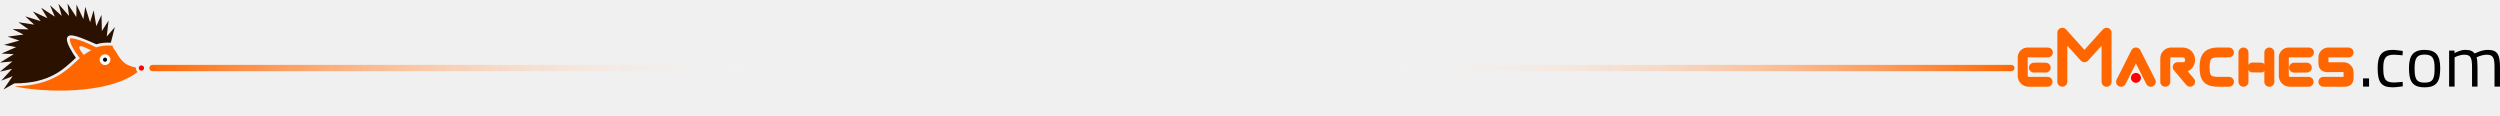
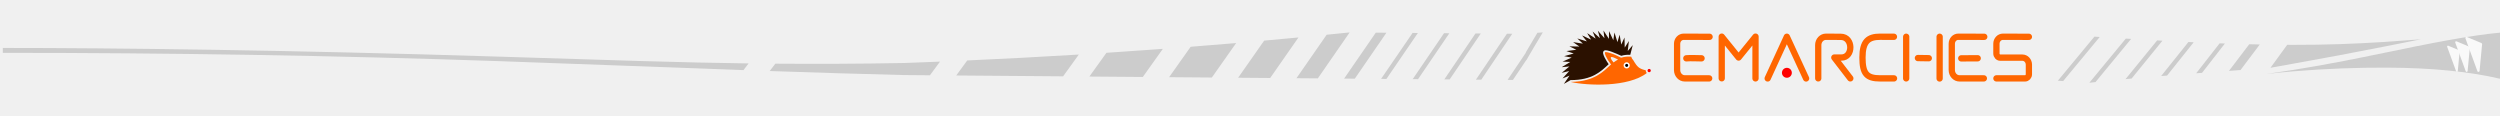
- <svg xmlns="http://www.w3.org/2000/svg" xmlns:xlink="http://www.w3.org/1999/xlink" version="1.1" id="svg1" width="210mm" height="9.67mm" viewBox="0 0 793.701 36.547" xml:space="preserve">
-   <defs id="defs1">
-     <linearGradient id="linearGradient2">
-       <stop style="stop-color:#ff6600;stop-opacity:1;" offset="0" id="stop2" />
-       <stop style="stop-color:#ffffff;stop-opacity:0;" offset="0.33" id="stop4" />
-       <stop style="stop-color:#ffffff;stop-opacity:0;" offset="0.66" id="stop5" />
-       <stop style="stop-color:#ff6600;stop-opacity:1;" offset="1" id="stop3" />
-     </linearGradient>
-     <linearGradient xlink:href="#linearGradient2" id="linearGradient3" x1="150.174" y1="-243.379" x2="742.332" y2="-243.379" gradientUnits="userSpaceOnUse" gradientTransform="translate(-0.3792057,1.998791)" />
-   </defs>
+ <svg xmlns="http://www.w3.org/2000/svg" version="1.1" id="svg1" width="793.701" height="36.547" viewBox="0 0 793.701 36.547" xml:space="preserve">
+   <defs id="defs1" />
  <g id="g1" transform="translate(-102.3842,262.9823)" style="fill:#ffffff">
-     <g id="g17" transform="matrix(0.08026488,0,0,0.08026488,44.50873,-210.6494)" style="stroke-width:1.308">
-       <path style="fill:#2b1100;fill-rule:evenodd;stroke:none;stroke-width:13.078;stroke-linecap:round;stroke-linejoin:round;stroke-miterlimit:10;stroke-dasharray:none" d="m 988.041,-637.877 6.222,48.945 -42.042,-47.871 12.941,47.599 -46.589,-42.356 19.41,45.325 -54.206,-35.228 24.961,41.377 -57.791,-26.553 31.096,38.195 -61.318,-18.933 35.806,32.849 -62.836,-9.523 40.369,28.106 -63.678,-1.171 43.861,21.775 -63.015,8.247 46.498,15.557 -61.26,16.978 48.247,9.032 -58.309,25.376 49.061,2.344 -54.229,33.27 48.908,-4.539 -49.09,40.541 47.801,-11.332 -42.825,47 44.877,-17.845 -36.066,52.565 42.845,-24.131 c 139.956,0 194.169,-55.256 243.583,-101.074 -7.872,-11.193 -17.322,-25.784 -24.703,-40.225 -4.597,-8.994 -8.293,-17.634 -10.013,-25.242 -0.86,-3.804 -1.261,-7.371 -0.766,-10.822 0.485,-3.38 2.11,-6.839 5.076,-9.051 2.795,-2.256 5.993,-3.239 9.559,-3.438 3.613,-0.202 7.595,0.376 11.888,1.171 8.586,1.59 18.783,4.813 29.875,8.906 19.193,7.082 40.774,16.701 59.932,25.186 16.399,-5.076 35.003,-7.563 57.271,-6.238 l 15.995,-61.789 -32.044,37.396 7.279,-63.42 -26.549,41.511 -1.578,-63.821 -20.542,44.821 -10.403,-62.98 -14.132,47.256 -19.026,-60.913 -7.448,48.774 -27.28,-57.659 -0.62,49.337 z" id="path23-8" />
-       <path style="fill:#ff0000;fill-rule:evenodd;stroke:none;stroke-width:13.079;stroke-linecap:round;stroke-linejoin:round;stroke-miterlimit:10" d="m 1290.879,-382.957 c 0,5.79 -4.693,10.483 -10.483,10.483 -5.79,1e-5 -10.483,-4.693 -10.483,-10.483 0,-5.79 4.693,-10.483 10.483,-10.483 5.79,-1e-5 10.483,4.693 10.483,10.483 z" id="path11" />
-       <path id="path7" style="fill:#ff6600;fill-opacity:1;fill-rule:evenodd;stroke:none;stroke-width:1.308;stroke-linecap:round;stroke-linejoin:round;stroke-miterlimit:10;stroke-dasharray:none" d="m 997.302,-494.026 c 1.012,11.137 8.606,26.031 16.963,39.856 1.27,2.102 5.873,10.513 16.075,23.915 l 6.375,8.374 -7.84,7.02 c -37.87,33.912 -96.915,101.707 -246.92,103.895 l -1.502,-0.016 c 0.103,0.316 0.207,0.631 0.312,0.946 104.191,23.556 366.871,34.323 484.385,-57.194 -4.095,-3.969 -6.635,-9.533 -6.635,-15.728 0,-0.598 0.032,-1.188 0.078,-1.774 -16.246,-3.596 -34.366,-9.27 -45.984,-19.136 -22.919,-19.462 -31.16,-45.305 -41.441,-54.625 -1.924,-5.089 -3.776,-9.09 -5.616,-12.761 l -7.23,-0.496 c -18.723,-1.286 -36.287,1.098 -53.103,5.847 l -4.3,1.215 -3.98,-2.032 c -41.657,-21.269 -60.081,-25.847 -60.081,-25.847 -7.249,-2.503 -14.183,-4.582 -20.445,-5.99 -3.458,-0.778 -6.596,-1.175 -9.349,-1.618 -8.486,-1.365 -10.392,0.676 -9.763,6.148 z m 43.491,24.794 c 8.895,-0.128 24.625,8.933 40.578,16.037 -11.647,6.295 -18.669,11.221 -28.936,18.457 0,0 -23.261,-26.691 -16.627,-32.8 1.244,-1.145 2.933,-1.664 4.986,-1.694 z" />
-       <path id="path9" style="fill:#000000;fill-rule:evenodd;stroke:#ffffff;stroke-width:13.078;stroke-linecap:round;stroke-linejoin:round;stroke-miterlimit:10" d="m 1151.26,-415.98 a 14.731,14.731 0 0 1 -14.731,14.731 14.731,14.731 0 0 1 -14.732,-14.731 14.731,14.731 0 0 1 14.732,-14.731 14.731,14.731 0 0 1 14.731,14.731 z" />
+     <path id="path31" style="fill:#cccccc;fill-rule:evenodd;stroke:none;stroke-width:4.693;stroke-linecap:round;stroke-linejoin:round;stroke-miterlimit:10;stroke-dasharray:none;stroke-opacity:1" transform="matrix(1,0,0,0.9193421,0,-20.38296)" d="m 767.324,-251.237 c -3.862,5.079 -7.74,10.153 -11.613,15.227 0.563,0.04 1.126,0.08 1.688,0.12 3.874,-5.074 7.751,-10.149 11.61,-15.229 -0.562,-0.039 -1.124,-0.078 -1.685,-0.117 z m 9.965,0.679 c -3.836,5.093 -7.703,10.175 -11.578,15.253 0.648,-0.077 1.301,-0.154 1.957,-0.23 3.785,-4.964 7.56,-9.933 11.303,-14.912 -0.561,-0.037 -1.121,-0.073 -1.682,-0.111 z m 9.945,0.629 c -3.314,4.466 -6.662,8.919 -10.03,13.365 0.638,-0.064 1.278,-0.128 1.922,-0.192 6.6e-4,5e-5 10e-4,9e-5 0.002,1.3e-4 3.288,-4.349 6.555,-8.706 9.787,-13.074 -0.56,-0.033 -1.121,-0.066 -1.681,-0.1 z m 9.929,0.554 c -2.856,3.926 -5.746,7.841 -8.66,11.747 0.017,-0.001 1.875,-0.165 1.892,-0.166 2.843,-3.822 5.661,-7.653 8.445,-11.496 -0.559,-0.028 -1.117,-0.056 -1.676,-0.085 z m 9.912,0.454 c -2.453,3.46 -4.938,6.908 -7.449,10.347 0.382,-0.031 1.482,-0.12 1.863,-0.151 2.448,-3.367 4.869,-6.744 7.259,-10.132 -0.558,-0.021 -1.116,-0.043 -1.673,-0.065 z m 9.399,0.315 c -2.116,3.076 -4.262,6.142 -6.433,9.198 1.097,-0.087 2.574,-0.202 3.671,-0.289 2.061,-2.933 4.098,-5.876 6.105,-8.828 -1.114,-0.024 -2.228,-0.051 -3.343,-0.081 z m 12.043,0.203 c -1.742,2.652 -3.51,5.294 -5.301,7.928 2.414,-0.482 4.892,-0.967 7.418,-1.457 9.708,-1.884 18.711,-3.704 29.024,-5.932 2.926,-0.631 8.425,-1.824 11.351,-2.455 -3.826,0.334 -7.646,0.64 -11.46,0.908 -9.639,0.676 -19.28,1.042 -28.899,1.016 v 0 c -0.711,-0.002 -1.423,-0.005 -2.134,-0.009 z m 67.567,-4.205 c -9.049,0.865 -22.709,3.79 -36.277,6.862 -10.492,2.38 -19.844,4.352 -29.179,5.975 -3.113,0.541 -6.037,1.024 -8.692,1.44 2.904,-0.37 5.806,-0.68 8.691,-0.937 10.144,-0.903 20.2,-1.302 29.546,-1.26 14.42,0.066 26.364,1.387 35.911,3.838 z" />
+     <path id="path43" style="fill:#cccccc;fill-rule:evenodd;stroke:none;stroke-width:4.693;stroke-linecap:round;stroke-linejoin:round;stroke-miterlimit:10;stroke-dasharray:none;stroke-opacity:1" transform="matrix(1,0,0,0.9193421,0,-20.38296)" d="m 530.87,-252.686 c -2.441,0.272 -4.874,0.538 -7.297,0.798 l -0.002,-2e-5 c -3.179,5.002 -6.373,10.006 -9.585,15.01 l 6.787,0.059 c 3.384,-5.29 6.749,-10.579 10.097,-15.867 z m 8.3,0.075 c -3.333,5.287 -6.684,10.576 -10.053,15.865 l 3.393,0.029 c 3.363,-5.289 6.709,-10.577 10.036,-15.864 z m 11.674,0.105 c -3.313,5.286 -6.644,10.574 -9.993,15.862 l 1.697,0.015 c 3.346,-5.288 6.674,-10.575 9.984,-15.861 z m 9.988,0.09 c -3.296,5.285 -6.609,10.572 -9.941,15.859 l 1.697,0.015 c 3.329,-5.287 6.64,-10.573 9.932,-15.859 z m 9.988,0.09 c -3.278,5.285 -6.575,10.57 -9.89,15.856 l 1.697,0.015 c 3.312,-5.286 6.605,-10.572 9.881,-15.856 z m 9.986,0.09 c -3.261,5.284 -6.541,10.568 -9.838,15.854 l 1.697,0.015 c 3.294,-5.285 6.571,-10.57 9.829,-15.853 z m 9.68,-0.331 c -0.358,0.647 -0.715,1.294 -1.07,1.942 v 0 c -0.669,1.22 -1.336,2.443 -1.994,3.668 -0.168,0.312 -0.336,0.625 -0.503,0.938 -0.042,0.079 -0.085,0.159 -0.128,0.238 v 0 c -0.011,0.021 -0.022,0.041 -0.033,0.062 0.024,0.003 0.047,0.009 0.07,0.017 -1.934,3.135 -3.874,6.271 -5.82,9.407 l 1.697,0.015 c 1.417,-2.285 2.831,-4.57 4.242,-6.855 0.023,-0.006 0.046,-0.014 0.069,-0.024 0.01,-0.02 0.02,-0.04 0.031,-0.059 v 0 c 0.041,-0.079 0.082,-0.159 0.123,-0.238 v 0 c 0.163,-0.313 0.328,-0.625 0.494,-0.937 0.65,-1.224 1.311,-2.446 1.975,-3.666 v 0 c 0.845,-1.552 1.7,-3.101 2.562,-4.648 -0.571,0.046 -1.143,0.093 -1.714,0.141 z m -75.863,1.62 c -3.651,0.375 -7.282,0.738 -10.89,1.089 -2.744,4.273 -5.5,8.546 -8.267,12.82 l 10.18,0.088 c 3.006,-4.666 5.999,-9.332 8.977,-13.997 z m -19.79,1.933 c -4.85,0.448 -9.659,0.874 -14.429,1.279 l -0.002,-2e-5 c -2.276,3.501 -4.559,7.003 -6.851,10.506 l 13.574,0.118 c 2.58,-3.968 5.149,-7.936 7.709,-11.903 z m -23.27,2.009 c -6.032,0.484 -12,0.934 -17.904,1.354 -1.801,2.734 -3.607,5.468 -5.418,8.202 l 16.967,0.147 c 2.125,-3.235 4.243,-6.469 6.354,-9.703 z m -26.672,1.958 c -12.081,0.804 -23.887,1.478 -35.425,2.04 l -0.002,-2e-5 c -1.165,1.73 -2.331,3.459 -3.499,5.189 l 33.934,0.295 c 1.668,-2.508 3.332,-5.017 4.992,-7.525 z m -44.077,2.444 c -3.821,0.17 -7.612,0.328 -11.373,0.475 -14.026,0.294 -27.707,0.342 -40.9,0.236 -6.7e-4,-2e-5 -10e-4,-5e-5 -0.002,-7e-5 -0.597,0.846 -1.195,1.693 -1.793,2.539 14.195,0.53 28.402,1.011 42.621,1.392 l 8.257,0.072 c 1.065,-1.571 2.129,-3.142 3.191,-4.713 z m -60.759,0.622 c -20.674,-0.268 -46.039,-1.209 -79.041,-2.34 -67.541,-2.315 -122.465,-2.997 -157.737,-3.007 l 4e-5,1.693 c 52.579,-0.001 105.151,0.908 157.679,2.873 25.791,0.964 51.608,2.095 77.459,3.092 0.547,-0.77 1.093,-1.541 1.639,-2.311 z" />
+     <g id="g85" transform="matrix(1.215565,0,0,1.215565,-195.7613,51.80922)" style="fill:#f9f9f9;stroke-width:0.823">
+       <path style="baseline-shift:baseline;display:inline;overflow:visible;vector-effect:none;fill:#f9f9f9;fill-rule:evenodd;stroke:none;stroke-width:2.103;stroke-linecap:round;stroke-linejoin:round;stroke-miterlimit:10;enable-background:accumulate;stop-color:#000000" d="m 884.708,-247.026 c -0.175,-0.073 -0.353,0.097 -0.288,0.275 l 2.347,6.424 c 0.08,0.217 0.399,0.177 0.421,-0.054 l 0.499,-5.231 c 0.009,-0.095 -0.045,-0.184 -0.132,-0.221 z" id="path6" />
+       <path style="baseline-shift:baseline;display:inline;overflow:visible;vector-effect:none;fill:#f9f9f9;fill-rule:evenodd;stroke:none;stroke-width:2.453;stroke-linecap:round;stroke-linejoin:round;stroke-miterlimit:10;enable-background:accumulate;stop-color:#000000" d="m 886.87,-248.167 c -0.204,-0.085 -0.412,0.113 -0.336,0.321 l 2.738,7.495 c 0.093,0.254 0.465,0.206 0.491,-0.063 l 0.582,-6.103 c 0.011,-0.111 -0.052,-0.215 -0.154,-0.258 z" id="path2" />
+       <path style="baseline-shift:baseline;display:inline;overflow:visible;vector-effect:none;fill:#f9f9f9;fill-rule:evenodd;stroke:none;stroke-width:2.103;stroke-linecap:round;stroke-linejoin:round;stroke-miterlimit:10;enable-background:accumulate;stop-color:#000000" d="m 889.36,-249.309 c -0.146,0.058 -0.22,0.221 -0.166,0.369 l 3.129,8.565 c 0.106,0.29 0.531,0.235 0.561,-0.072 l 0.665,-6.975 c 0.012,-0.126 -0.059,-0.246 -0.177,-0.295 l -3.795,-1.59 c -0.07,-0.029 -0.148,-0.03 -0.218,-0.002 z" id="path7-6" />
    </g>
-     <g id="g3" transform="matrix(0.8256293,0,0,0.8143213,218.0748,-46.32281)" style="stroke-width:1.22">
-       <g id="g45-0" transform="matrix(0.1492728,0,0,0.1492728,541.9251,-257.2254)" style="stroke:#ff6600;stroke-width:0.858">
-         <path style="fill:none;fill-rule:evenodd;stroke:#ff6600;stroke-width:25.729;stroke-linecap:round;stroke-linejoin:round;stroke-miterlimit:10;stroke-dasharray:none;stroke-dashoffset:2.6;paint-order:fill markers stroke" d="m 743.473,154.321 0.067,-128.058 56.841,64.129 57.107,-64.129 -0.067,128.325" id="path34-6" />
-         <path style="fill:none;fill-rule:evenodd;stroke:#ff6600;stroke-width:25.729;stroke-linecap:round;stroke-linejoin:round;stroke-miterlimit:10;stroke-dasharray:none;stroke-dashoffset:2.6;paint-order:fill markers stroke" d="m 705.375,154.429 -48.583,1e-5 a 15.342,15.342 45 0 1 -15.342,-15.342 l -8e-5,-48.423 A 12.913,12.913 135.071 0 1 654.395,77.751 l 51.779,0.128" id="path35-2" />
-         <path style="fill:none;fill-rule:evenodd;stroke:#ff6600;stroke-width:25.729;stroke-linecap:round;stroke-linejoin:round;stroke-miterlimit:10;stroke-dasharray:none;stroke-dashoffset:2.6;paint-order:fill markers stroke" d="m 1072.599,154.389 -31.923,-38.315 h 14 c 24.329,0 23.836,-38.195 -1.135,-38.195 l -29.525,-0.131 a 15.274,15.274 135.127 0 0 -15.342,15.274 l 2e-4,61.368" id="path36-6" />
-         <path style="fill:none;fill-rule:evenodd;stroke:#ff6600;stroke-width:25.729;stroke-linecap:round;stroke-linejoin:round;stroke-miterlimit:10;stroke-dasharray:none;stroke-dashoffset:2.6;paint-order:fill markers stroke" d="m 1172.615,77.799 -27.41,-0.08 c -23.884,0 -35.302,8.467 -35.304,38.355 0,29.888 8.576,38.355 35.304,38.355 h 27.57" id="path37-1" />
-         <path style="fill:none;fill-rule:evenodd;stroke:#ff6600;stroke-width:25.729;stroke-linecap:round;stroke-linejoin:round;stroke-miterlimit:10;stroke-dasharray:none;stroke-dashoffset:2.6;paint-order:fill markers stroke" d="m 1276.763,77.759 -0.04,76.83" id="path52-8" />
-         <path style="fill:none;fill-rule:evenodd;stroke:#ff6600;stroke-width:25.729;stroke-linecap:round;stroke-linejoin:round;stroke-miterlimit:10;stroke-dasharray:none;stroke-dashoffset:2.6;paint-order:fill markers stroke" d="m 1210.073,154.429 0.04,-76.67" id="path51-7" />
-         <path style="fill:none;fill-rule:evenodd;stroke:#ff6600;stroke-width:25.729;stroke-linecap:round;stroke-linejoin:round;stroke-miterlimit:10;stroke-dasharray:none;stroke-dashoffset:2.6;paint-order:fill markers stroke" d="m 971.375,154.549 -38.394,-76.829 -38.195,76.789" id="path46-9" />
-         <path style="fill:none;fill-rule:evenodd;stroke:#ff0000;stroke-width:25.729;stroke-linecap:round;stroke-linejoin:round;stroke-miterlimit:10;stroke-dasharray:none;stroke-dashoffset:2.6;paint-order:fill markers stroke" d="m 933.081,144.135 v 0" id="path44-2" />
-         <path id="path45-0" style="fill:none;fill-rule:evenodd;stroke:#ff6600;stroke-width:25.729;stroke-linecap:round;stroke-linejoin:round;stroke-miterlimit:10;stroke-dasharray:none;stroke-dashoffset:2.6;paint-order:fill markers stroke" d="m 1416.085,154.429 57.084,-1e-5 a 7.639,7.639 135 0 0 7.639,-7.639 v -17.611 a 12.945,12.945 45 0 0 -12.945,-12.945 h -44.076 a 7.703,7.703 45 0 1 -7.703,-7.703 V 90.664 a 12.913,12.913 135.071 0 1 12.945,-12.913 l 51.779,0.128" />
-         <path style="fill:none;fill-rule:evenodd;stroke:#ff6600;stroke-width:25.729;stroke-linecap:round;stroke-linejoin:round;stroke-miterlimit:10;stroke-dasharray:none;stroke-dashoffset:2.6;paint-order:fill markers stroke" d="m 1377.987,154.413 -48.583,1e-5 a 15.342,15.342 0 0 1 -15.342,-15.342 l -10e-5,-48.423 a 12.913,12.913 0 0 1 12.945,-12.913 l 51.779,0.128" id="path49-2" />
-         <path style="fill:none;fill-rule:evenodd;stroke:#ff6600;stroke-width:25.729;stroke-linecap:round;stroke-linejoin:round;stroke-miterlimit:10;stroke-dasharray:none;stroke-dashoffset:2.6;paint-order:fill markers stroke" d="m 1373.172,117.39 c -10.505,0.075 -21.505,0.135 -32.795,0.171 m -85.232,-0.285 c -7.336,-0.085 -14.584,-0.189 -21.689,-0.314 m -532.815,0.514 c -10.583,0.006 -20.708,-0.78 -30.374,0" id="path55-3" />
+     <g id="g15" transform="matrix(0.8923859,0,0,0.8969105,39.16021,-25.22693)" style="stroke-width:1.118">
+       <g id="g84" transform="translate(0,-2.0915926e-4)" style="stroke-width:1.118">
+         <path style="fill:none;fill-rule:evenodd;stroke:#ff6600;stroke-width:2.236;stroke-linecap:round;stroke-linejoin:round;stroke-miterlimit:10;stroke-dasharray:none;stroke-dashoffset:2.6;paint-order:fill markers stroke" d="m 683.38,-237.369 0.007,-14.742 5.994,7.382 6.022,-7.382 -0.007,14.773" id="path34-6" />
+         <path style="fill:none;fill-rule:evenodd;stroke:#ff6600;stroke-width:2.236;stroke-linecap:round;stroke-linejoin:round;stroke-miterlimit:10;stroke-dasharray:none;stroke-dashoffset:2.6;paint-order:fill markers stroke" d="m 729.131,-237.345 -5.699,-7.363 h 2.499 c 4.343,0 4.255,-7.34 -0.203,-7.34 l -5.271,-0.025 a 2.727,2.935 0 0 0 -2.739,2.935 l 4e-5,11.793" id="path36-6" />
+         <path style="fill:none;fill-rule:evenodd;stroke:#ff6600;stroke-width:2.236;stroke-linecap:round;stroke-linejoin:round;stroke-miterlimit:10;stroke-dasharray:none;stroke-dashoffset:2.6;paint-order:fill markers stroke" d="m 744.649,-252.064 -4.893,-0.015 c -4.264,0 -6.302,1.627 -6.303,7.371 0,5.744 1.531,7.371 6.303,7.371 h 4.922" id="path37-1" />
+         <g id="g83" transform="translate(-4.314079)" style="stroke-width:1.118">
+           <path style="fill:none;fill-rule:evenodd;stroke:#ff6600;stroke-width:2.236;stroke-linecap:round;stroke-linejoin:round;stroke-miterlimit:10;stroke-dasharray:none;stroke-dashoffset:2.6;paint-order:fill markers stroke" d="m 717.711,-237.314 -6.854,-14.764 -6.819,14.757" id="path46-9" />
+           <path style="fill:none;fill-rule:evenodd;stroke:#ff0000;stroke-width:3.52;stroke-linecap:round;stroke-linejoin:round;stroke-miterlimit:10;stroke-dasharray:none;stroke-dashoffset:2.6;paint-order:fill markers stroke" d="m 710.874,-239.316 v 0" id="path44-2" />
+         </g>
+         <path id="path45-0" style="fill:none;fill-rule:evenodd;stroke:#ff6600;stroke-width:2.236;stroke-linecap:round;stroke-linejoin:round;stroke-miterlimit:10;stroke-dasharray:none;stroke-dashoffset:2.6;paint-order:fill markers stroke" d="m 781.104,-237.338 10.191,-1e-5 a 1.364,1.468 0 0 0 1.364,-1.468 v -3.384 a 2.311,2.488 0 0 0 -2.311,-2.488 h -7.869 a 1.375,1.48 0 0 1 -1.375,-1.48 v -3.434 a 2.305,2.482 0 0 1 2.311,-2.481 l 9.244,0.025" />
+         <path id="path82" style="fill:none;fill-rule:evenodd;stroke:#ff6600;stroke-width:2.236;stroke-linecap:round;stroke-linejoin:round;stroke-miterlimit:10;stroke-dasharray:none;stroke-dashoffset:2.6;paint-order:fill markers stroke" d="m 676.204,-244.439 c -1.889,10e-4 -3.697,-0.15 -5.422,0 m 8.134,7.101 h -8.673 a 2.739,2.948 0 0 1 -2.739,-2.948 l -2e-5,-9.305 a 2.305,2.481 0 0 1 2.311,-2.481 l 9.244,0.025" />
+         <path id="path81" style="fill:none;fill-rule:evenodd;stroke:#ff6600;stroke-width:2.236;stroke-linecap:round;stroke-linejoin:round;stroke-miterlimit:10;stroke-dasharray:none;stroke-dashoffset:2.6;paint-order:fill markers stroke" d="m 757.046,-244.477 c -1.31,-0.016 -2.604,-0.036 -3.872,-0.06 m -4.175,7.2 0.007,-14.734 m 11.899,0 -0.007,14.765" />
+         <path id="path55-3" style="fill:none;fill-rule:evenodd;stroke:#ff6600;stroke-width:2.236;stroke-linecap:round;stroke-linejoin:round;stroke-miterlimit:10;stroke-dasharray:none;stroke-dashoffset:2.6;paint-order:fill markers stroke" d="m 774.447,-244.455 c -1.875,0.014 -3.839,0.026 -5.855,0.033 m 8.047,7.082 h -8.673 a 2.739,2.948 0 0 1 -2.739,-2.948 l -2e-5,-9.306 a 2.305,2.482 0 0 1 2.311,-2.482 l 9.244,0.025" />
      </g>
-       <path style="font-size:28.07px;line-height:0;font-family:Titillium;-inkscape-font-specification:'Titillium, Normal';text-align:end;letter-spacing:0px;word-spacing:0px;text-anchor:end;fill:#000000;fill-rule:evenodd;stroke-width:0.254;stroke-linecap:square;stroke-miterlimit:10;stroke-dashoffset:2.6" d="m 768.544,-232.299 h 2.302 v -3.2 h -2.302 z m 11.453,-14.316 c -4.182,0 -5.839,1.965 -5.839,7.046 0,5.502 1.319,7.551 5.782,7.551 1.291,0 3.902,-0.393 3.902,-0.393 l -0.084,-1.74 c 0,0 -2.246,0.253 -3.312,0.253 -3.481,0 -4.126,-1.516 -4.126,-5.67 0,-3.761 0.87,-5.165 4.098,-5.165 1.067,0 3.312,0.253 3.312,0.253 l 0.084,-1.712 c 0,0 -2.526,-0.421 -3.818,-0.421 z m 12.211,0 c -4.435,0 -6.007,2.302 -6.007,7.13 0,5.109 1.291,7.467 6.007,7.467 4.744,0 6.007,-2.358 6.007,-7.467 0,-4.828 -1.544,-7.13 -6.007,-7.13 z m 0,12.772 c -3.312,0 -3.846,-1.656 -3.846,-5.642 0,-3.902 0.87,-5.305 3.846,-5.305 3.004,0 3.846,1.404 3.846,5.305 0,3.986 -0.505,5.642 -3.846,5.642 z m 11.537,1.544 v -11.396 c 0,0 1.768,-1.039 3.761,-1.039 2.554,0 2.947,1.319 2.947,5.193 v 7.242 h 2.105 v -7.298 c 0,-1.684 -0.112,-3.453 -0.365,-4.098 0,0 1.881,-1.039 3.958,-1.039 2.526,0 2.947,1.375 2.947,5.081 v 7.354 h 2.105 v -7.411 c 0,-5.081 -0.926,-6.905 -4.744,-6.905 -2.498,0 -4.997,1.432 -4.997,1.432 -0.73,-1.011 -1.768,-1.432 -3.649,-1.432 -1.993,0 -4.098,1.263 -4.098,1.263 v -0.982 h -2.077 v 14.035 z" id="text3" aria-label=".com" />
+       <g id="g17" transform="matrix(0.05562574,0,0,0.05562574,586.3449,-218.8014)" style="stroke-width:2.109">
+         <path style="fill:#2b1100;fill-rule:evenodd;stroke:none;stroke-width:21.094;stroke-linecap:round;stroke-linejoin:round;stroke-miterlimit:10;stroke-dasharray:none" d="m 988.041,-637.877 6.222,48.945 -42.042,-47.871 12.941,47.599 -46.589,-42.356 19.41,45.325 -54.206,-35.228 24.961,41.377 -57.791,-26.553 31.096,38.195 -61.318,-18.933 35.806,32.849 -62.836,-9.523 40.369,28.106 -63.678,-1.171 43.861,21.775 -63.015,8.247 46.498,15.557 -61.26,16.978 48.247,9.032 -58.309,25.376 49.061,2.344 -54.229,33.27 48.908,-4.539 -49.09,40.541 47.801,-11.332 -42.825,47 44.877,-17.845 -36.066,52.565 42.845,-24.131 c 139.956,0 194.169,-55.256 243.583,-101.074 -7.872,-11.193 -17.322,-25.784 -24.703,-40.225 -4.597,-8.994 -8.293,-17.634 -10.013,-25.242 -0.86,-3.804 -1.261,-7.371 -0.766,-10.822 0.485,-3.38 2.11,-6.839 5.076,-9.051 2.795,-2.256 5.993,-3.239 9.559,-3.438 3.613,-0.202 7.595,0.376 11.888,1.171 8.586,1.59 18.783,4.813 29.875,8.906 19.193,7.082 40.774,16.701 59.932,25.186 16.399,-5.076 35.003,-7.563 57.271,-6.238 l 15.995,-61.789 -32.044,37.396 7.279,-63.42 -26.549,41.511 -1.578,-63.821 -20.542,44.821 -10.403,-62.98 -14.132,47.256 -19.026,-60.913 -7.448,48.774 -27.28,-57.659 -0.62,49.337 z" id="path23-8" />
+         <path style="fill:#ff0000;fill-rule:evenodd;stroke:none;stroke-width:21.094;stroke-linecap:round;stroke-linejoin:round;stroke-miterlimit:10" d="m 1290.879,-382.957 c 0,5.79 -4.693,10.483 -10.483,10.483 -5.79,1e-5 -10.483,-4.693 -10.483,-10.483 0,-5.79 4.693,-10.483 10.483,-10.483 5.79,-1e-5 10.483,4.693 10.483,10.483 z" id="path11" />
+         <path id="path7" style="fill:#ff6600;fill-opacity:1;fill-rule:evenodd;stroke:none;stroke-width:2.109;stroke-linecap:round;stroke-linejoin:round;stroke-miterlimit:10;stroke-dasharray:none" d="m 997.302,-494.026 c 1.012,11.137 8.606,26.031 16.963,39.856 1.27,2.102 5.873,10.513 16.075,23.915 l 6.375,8.374 -7.84,7.02 c -37.87,33.912 -96.915,101.707 -246.92,103.895 l -1.502,-0.016 c 0.103,0.316 0.207,0.631 0.312,0.946 104.191,23.556 366.871,34.323 484.385,-57.194 -4.095,-3.969 -6.635,-9.533 -6.635,-15.728 0,-0.598 0.032,-1.188 0.078,-1.774 -16.246,-3.596 -34.366,-9.27 -45.984,-19.136 -22.919,-19.462 -31.16,-45.305 -41.441,-54.625 -1.924,-5.089 -3.776,-9.09 -5.616,-12.761 l -7.23,-0.496 c -18.723,-1.286 -36.287,1.098 -53.103,5.847 l -4.3,1.215 -3.98,-2.032 c -41.657,-21.269 -60.081,-25.847 -60.081,-25.847 -7.249,-2.503 -14.183,-4.582 -20.445,-5.99 -3.458,-0.778 -6.596,-1.175 -9.349,-1.618 -8.486,-1.365 -10.392,0.676 -9.763,6.148 z m 43.491,24.794 c 8.895,-0.128 24.625,8.933 40.578,16.037 -11.647,6.295 -18.669,11.221 -28.936,18.457 0,0 -23.261,-26.691 -16.627,-32.8 1.244,-1.145 2.933,-1.664 4.986,-1.694 z" />
+         <path id="path9" style="fill:#000000;fill-rule:evenodd;stroke:#ffffff;stroke-width:10.047;stroke-linecap:round;stroke-linejoin:round;stroke-miterlimit:10;stroke-dasharray:none" d="m 1151.26,-415.98 a 14.731,14.731 0 0 1 -14.731,14.731 14.731,14.731 0 0 1 -14.732,-14.731 14.731,14.731 0 0 1 14.732,-14.731 14.731,14.731 0 0 1 14.731,14.731 z" />
+       </g>
    </g>
-     <path style="baseline-shift:baseline;display:inline;overflow:visible;opacity:1;vector-effect:none;fill:url(#linearGradient3);fill-rule:evenodd;stroke-linecap:round;stroke-linejoin:round;stroke-miterlimit:10;stroke-dashoffset:2.6;enable-background:accumulate;stop-color:#000000;stop-opacity:1" d="m 150.795,-242.38 a 1,1 0 0 0 -1,1 1,1 0 0 0 1,1 h 590.158 a 1,1 0 0 0 1,-1 1,1 0 0 0 -1,-1 z" id="path3" />
  </g>
</svg>
